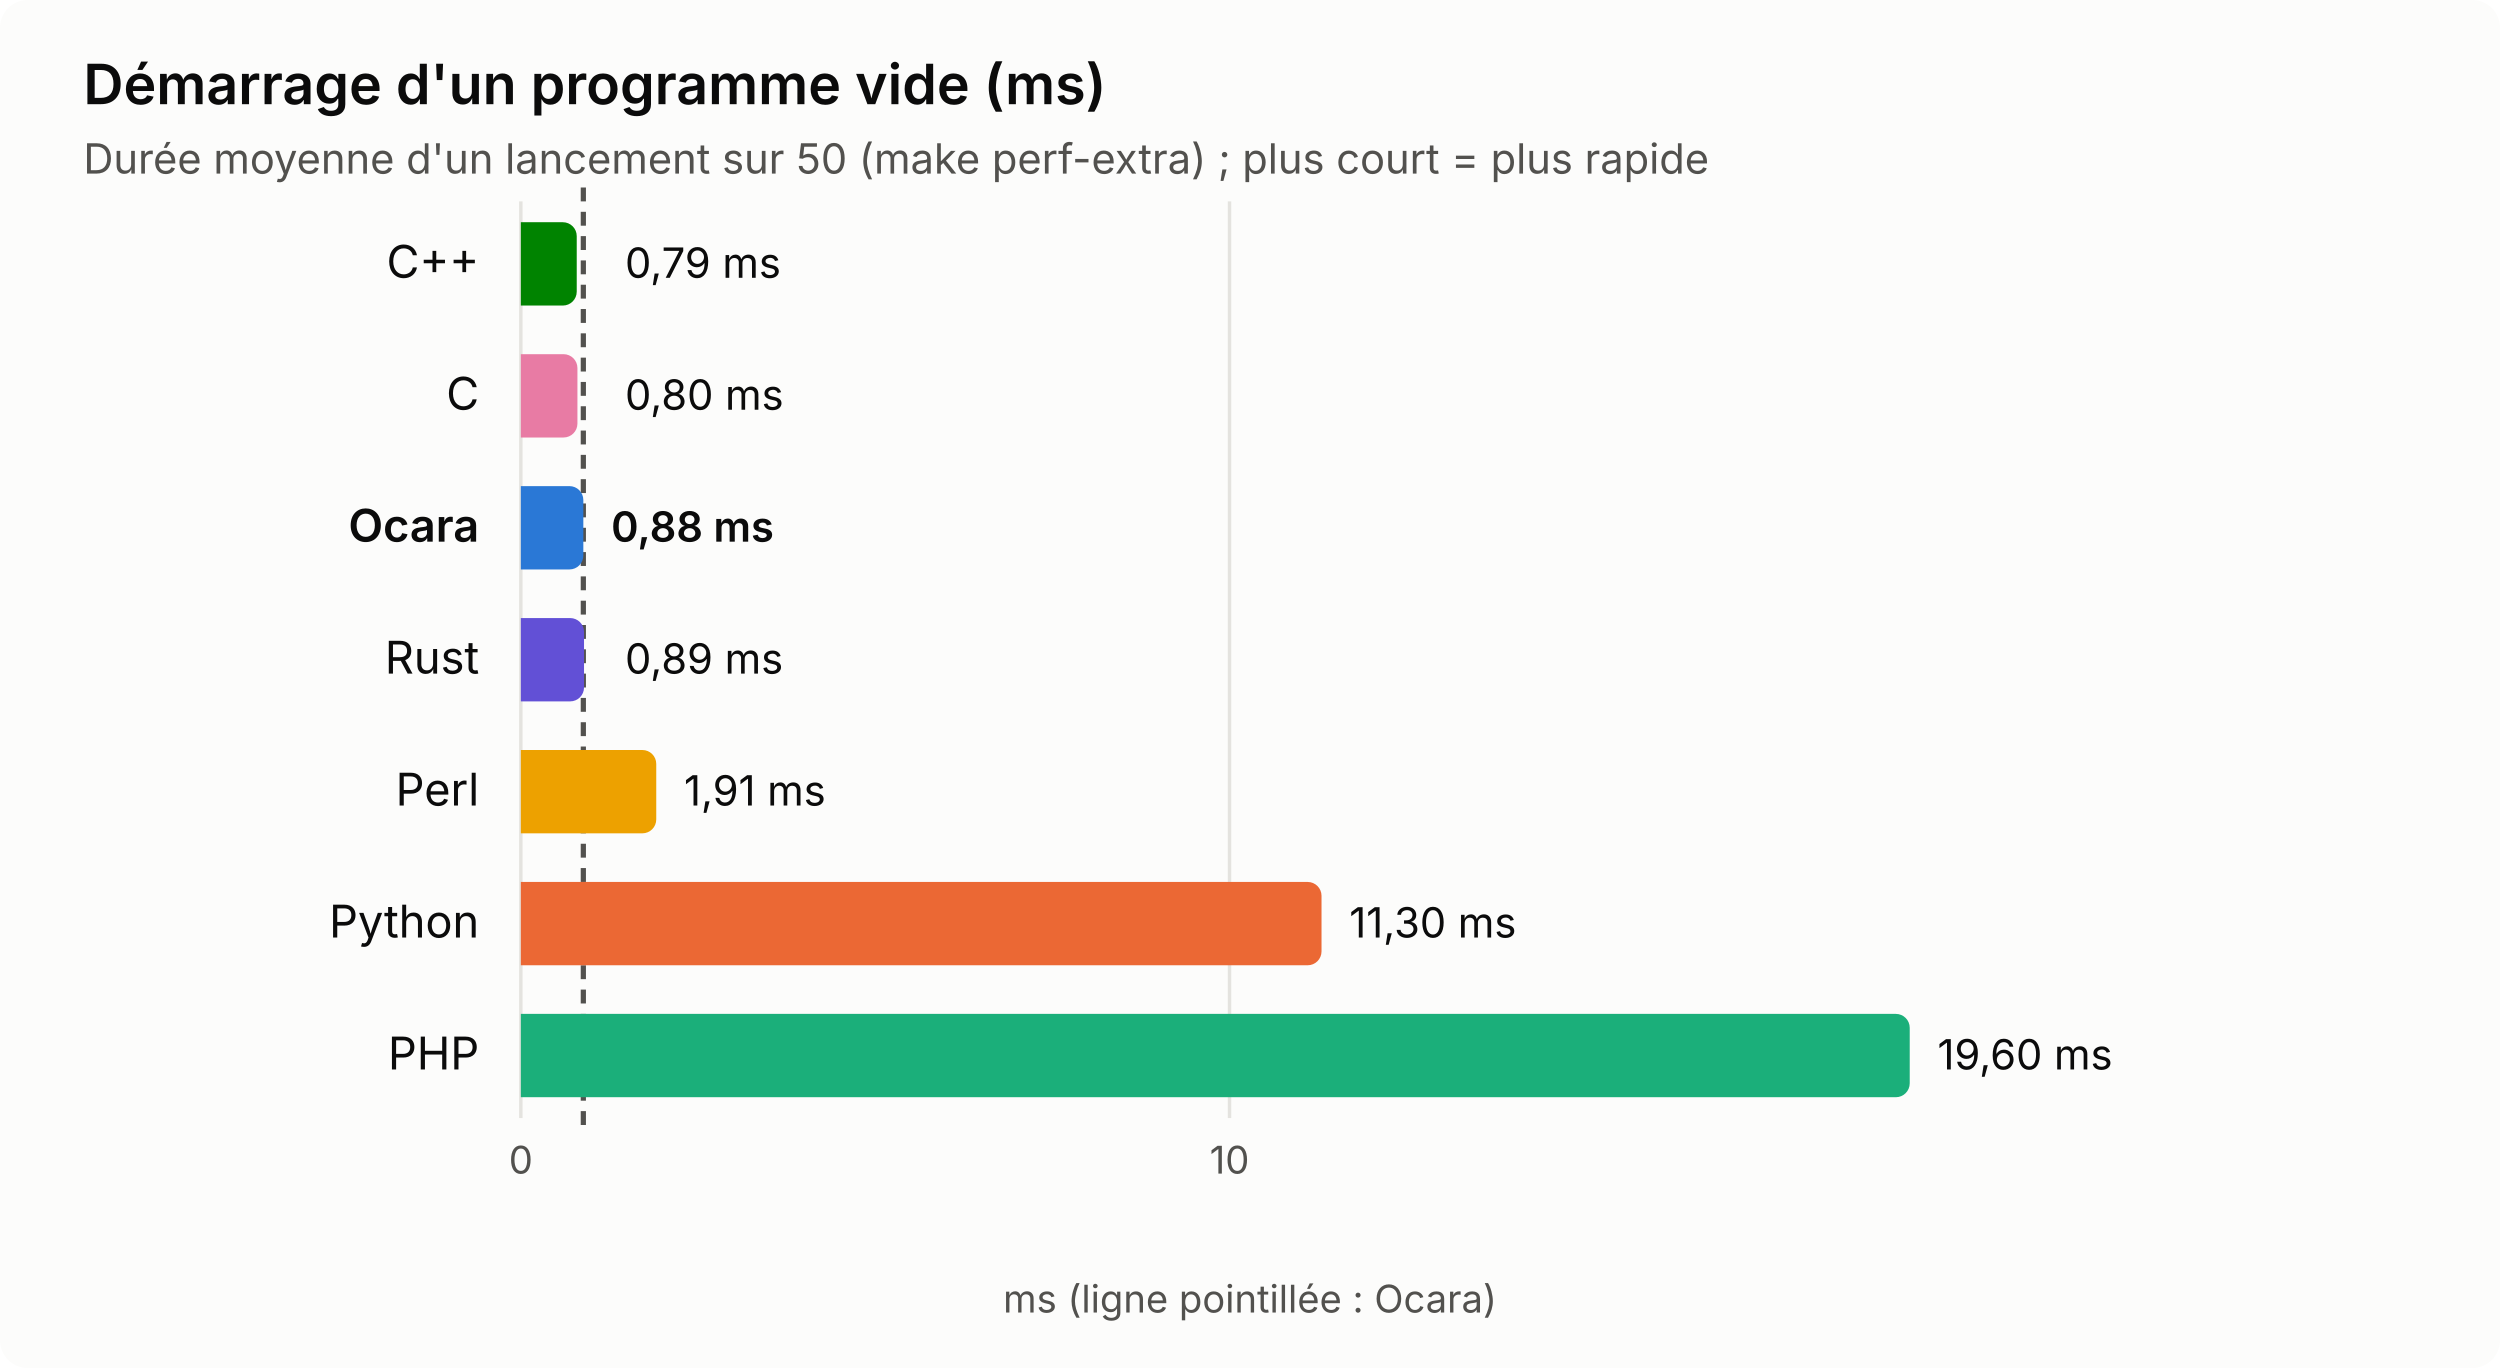
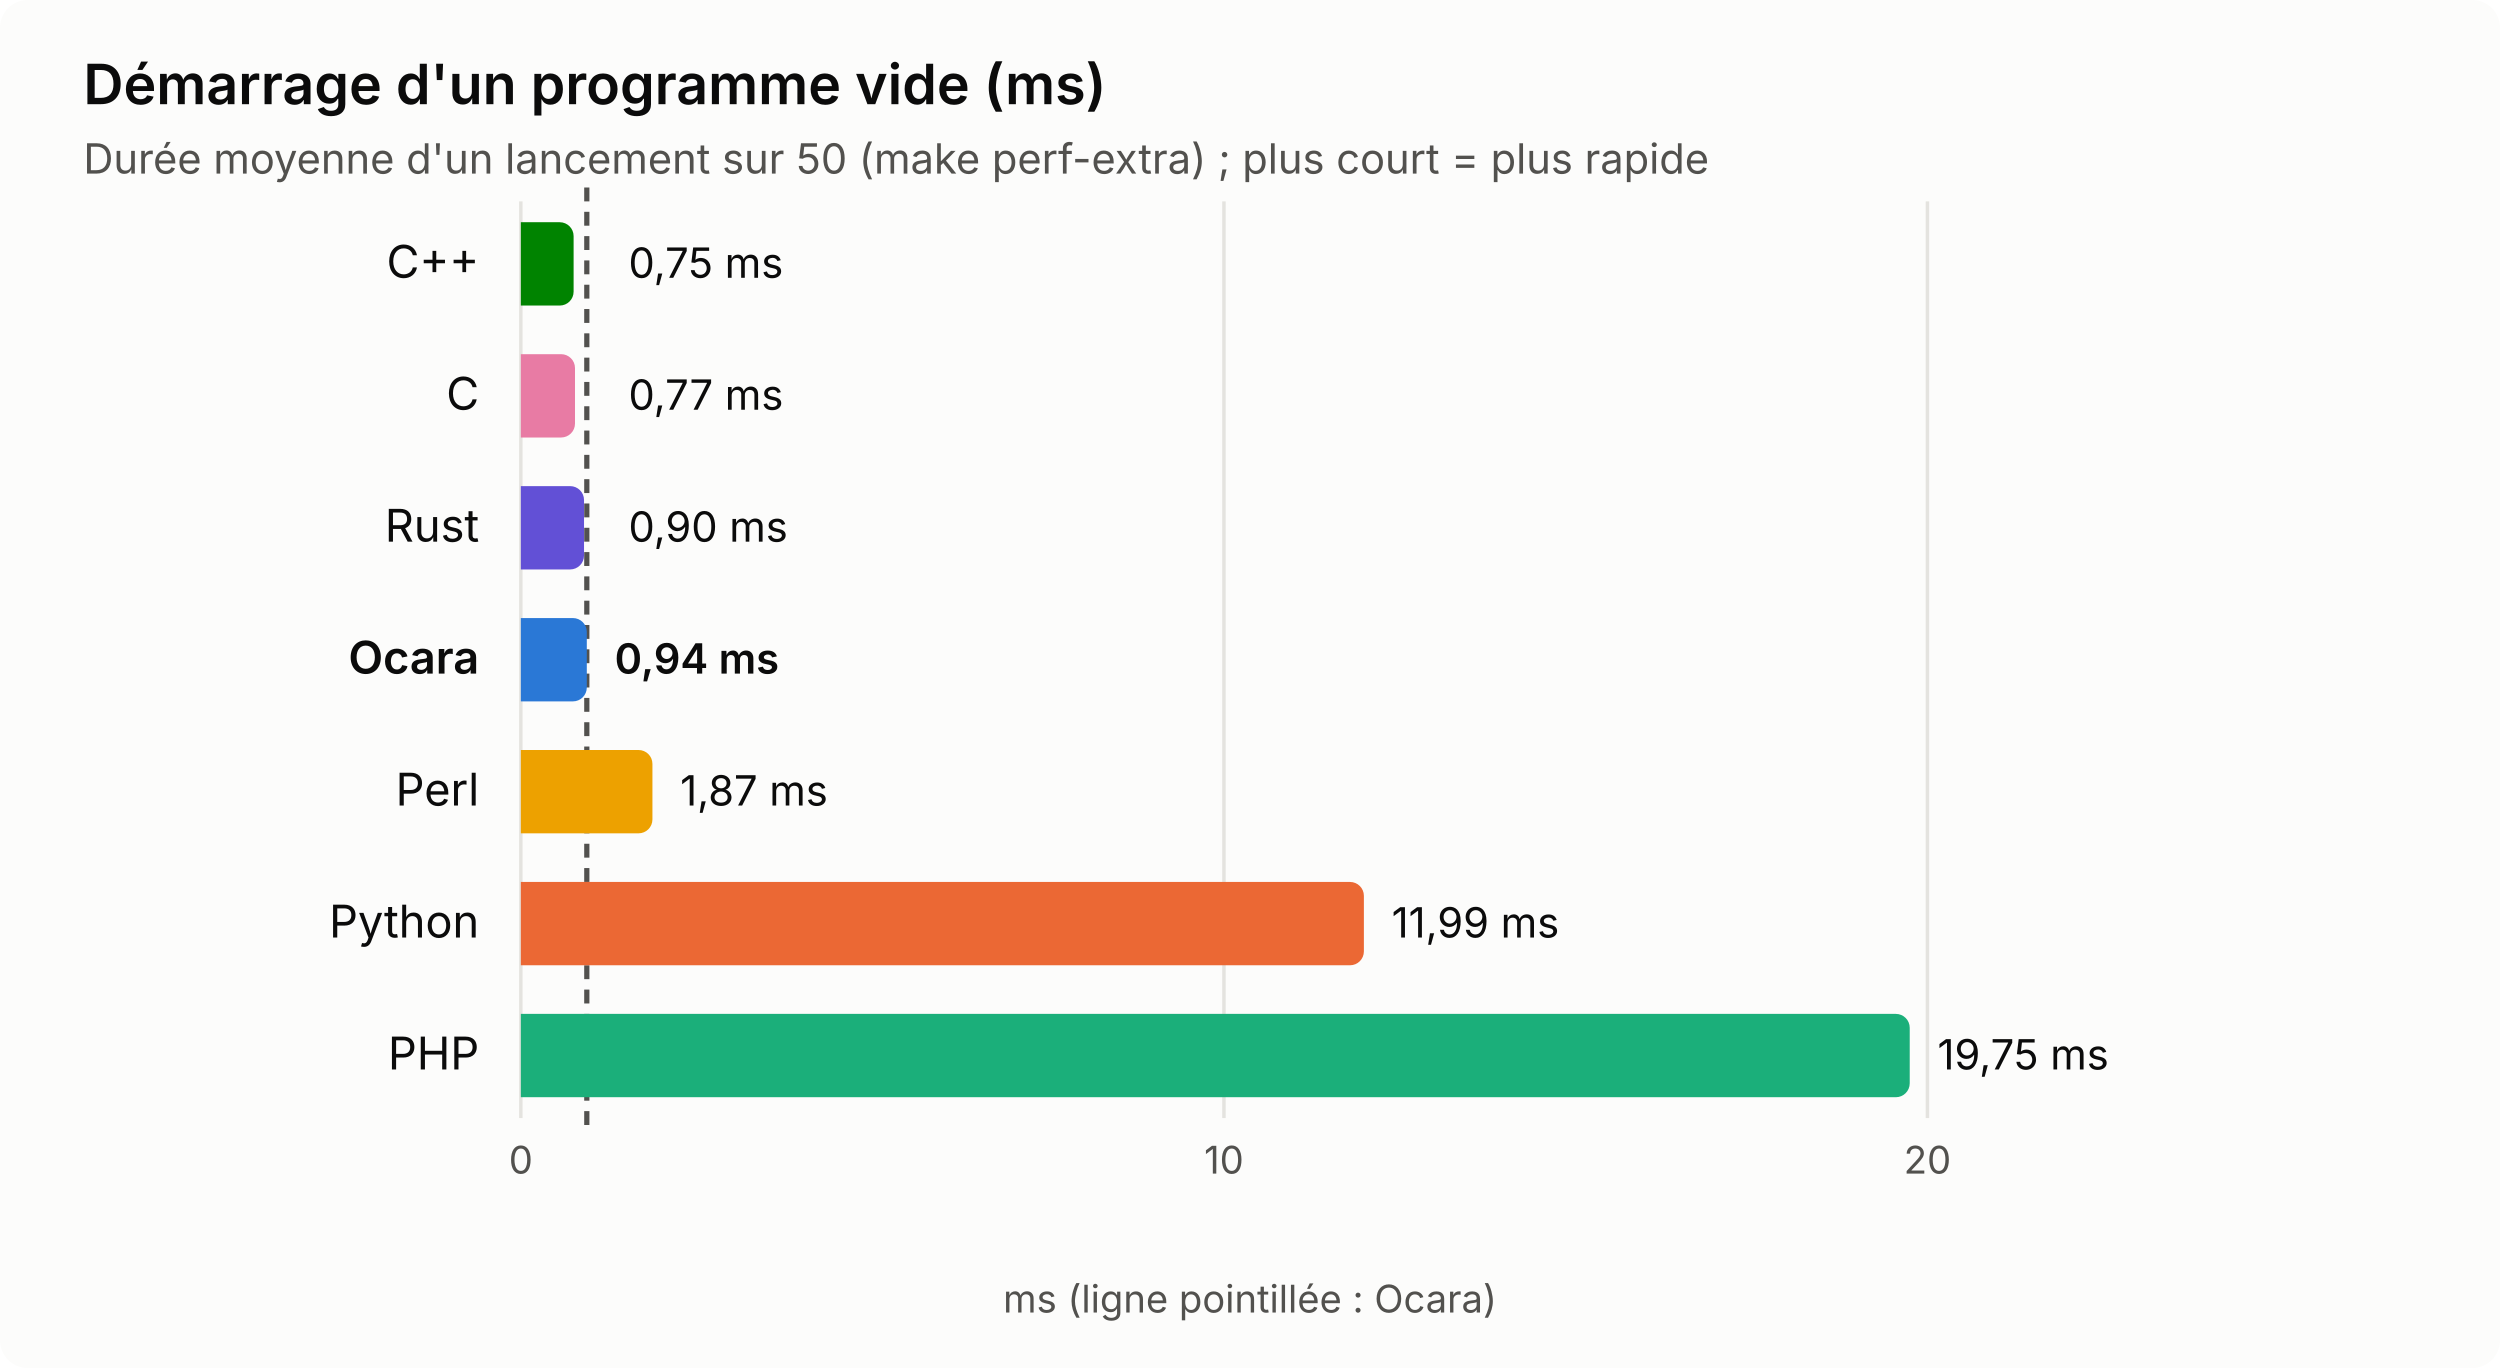
<svg xmlns="http://www.w3.org/2000/svg" viewBox="0 0 720 394" width="720" height="394" role="img" aria-labelledby="t d">
  <style>svg { font-family: system-ui, -apple-system, 'Segoe UI', sans-serif; } .surface { fill: #fcfcfb; } .ink { fill: #0b0b0b; } .ink2 { fill: #52514e; } .grid { stroke: #e4e3df; } .ref { stroke: #52514e; } .s0 { fill: #2a78d6; } .s1 { fill: #eb6834; } .s2 { fill: #1baf7a; } .s3 { fill: #eda100; } .s4 { fill: #e87ba4; } .s5 { fill: #008300; } .s6 { fill: #6250d6; } @media (prefers-color-scheme: dark) { .surface { fill: #1a1a19; } .ink { fill: #f0efec; } .ink2 { fill: #c3c2b7; } .grid { stroke: #3a3936; } .ref { stroke: #c3c2b7; } .s0 { fill: #3987e5; } .s1 { fill: #d95926; } .s2 { fill: #199e70; } .s3 { fill: #c98500; } .s4 { fill: #d55181; } .s5 { fill: #008300; } .s6 { fill: #9085e9; } }</style>
  <rect class="surface" width="720" height="394" rx="8" />
  <text class="ink" x="24" y="30" font-size="16" font-weight="600">Démarrage d'un programme vide (ms)</text>
  <text class="ink2" x="24" y="50" font-size="12">Durée moyenne d'un lancement sur 50 (make perf-extra) ; plus court = plus rapide</text>
  <line class="grid" x1="150.0" y1="58" x2="150.0" y2="322" stroke-width="1" />
  <text class="ink2" x="150.0" y="338" font-size="11" text-anchor="middle">0</text>
-   <line class="grid" x1="354.1" y1="58" x2="354.1" y2="322" stroke-width="1" />
-   <text class="ink2" x="354.1" y="338" font-size="11" text-anchor="middle">10</text>
-   <line class="ref" x1="168.0" y1="54" x2="168.0" y2="326" stroke-width="1.5" stroke-dasharray="4 3" />
+   <line class="grid" x1="352.5" y1="58" x2="352.5" y2="322" stroke-width="1" />
+   <text class="ink2" x="352.5" y="338" font-size="11" text-anchor="middle">10</text>
+   <line class="grid" x1="555.1" y1="58" x2="555.1" y2="322" stroke-width="1" />
+   <text class="ink2" x="555.1" y="338" font-size="11" text-anchor="middle">20</text>
+   <line class="ref" x1="169.0" y1="54" x2="169.0" y2="326" stroke-width="1.5" stroke-dasharray="4 3" />
  <text class="ink" x="138" y="80.0" font-size="13" text-anchor="end">C++</text>
-   <path class="s5" d="M150,64 h12.1 a4,4 0 0 1 4,4 v16 a4,4 0 0 1 -4,4 h-12.1 z" />
-   <text class="ink" x="180.0" y="80.0" font-size="12">0,79 ms</text>
+   <path class="s5" d="M150,64 h11.2 a4,4 0 0 1 4,4 v16 a4,4 0 0 1 -4,4 h-11.2 z" />
+   <text class="ink" x="181.0" y="80.0" font-size="12">0,75 ms</text>
  <text class="ink" x="138" y="118.0" font-size="13" text-anchor="end">C</text>
-   <path class="s4" d="M150,102 h12.3 a4,4 0 0 1 4,4 v16 a4,4 0 0 1 -4,4 h-12.3 z" />
-   <text class="ink" x="180.0" y="118.0" font-size="12">0,80 ms</text>
-   <text class="ink" x="138" y="156.0" font-size="13" text-anchor="end" font-weight="600">Ocara</text>
-   <path class="s0" d="M150,140 h14.0 a4,4 0 0 1 4,4 v16 a4,4 0 0 1 -4,4 h-14.0 z" />
-   <text class="ink" x="176.0" y="156.0" font-size="12" font-weight="600">0,88 ms</text>
-   <text class="ink" x="138" y="194.0" font-size="13" text-anchor="end">Rust</text>
-   <path class="s6" d="M150,178 h14.2 a4,4 0 0 1 4,4 v16 a4,4 0 0 1 -4,4 h-14.2 z" />
-   <text class="ink" x="180.0" y="194.0" font-size="12">0,89 ms</text>
+   <path class="s4" d="M150,102 h11.6 a4,4 0 0 1 4,4 v16 a4,4 0 0 1 -4,4 h-11.6 z" />
+   <text class="ink" x="181.0" y="118.0" font-size="12">0,77 ms</text>
+   <text class="ink" x="138" y="156.0" font-size="13" text-anchor="end">Rust</text>
+   <path class="s6" d="M150,140 h14.2 a4,4 0 0 1 4,4 v16 a4,4 0 0 1 -4,4 h-14.2 z" />
+   <text class="ink" x="181.0" y="156.0" font-size="12">0,90 ms</text>
+   <text class="ink" x="138" y="194.0" font-size="13" text-anchor="end" font-weight="600">Ocara</text>
+   <path class="s0" d="M150,178 h15.0 a4,4 0 0 1 4,4 v16 a4,4 0 0 1 -4,4 h-15.0 z" />
+   <text class="ink" x="177.0" y="194.0" font-size="12" font-weight="600">0,94 ms</text>
  <text class="ink" x="138" y="232.0" font-size="13" text-anchor="end">Perl</text>
-   <path class="s3" d="M150,216 h35.0 a4,4 0 0 1 4,4 v16 a4,4 0 0 1 -4,4 h-35.0 z" />
-   <text class="ink" x="197.0" y="232.0" font-size="12">1,91 ms</text>
+   <path class="s3" d="M150,216 h33.9 a4,4 0 0 1 4,4 v16 a4,4 0 0 1 -4,4 h-33.9 z" />
+   <text class="ink" x="195.9" y="232.0" font-size="12">1,87 ms</text>
  <text class="ink" x="138" y="270.0" font-size="13" text-anchor="end">Python</text>
-   <path class="s1" d="M150,254 h226.6 a4,4 0 0 1 4,4 v16 a4,4 0 0 1 -4,4 h-226.6 z" />
-   <text class="ink" x="388.6" y="270.0" font-size="12">11,30 ms</text>
+   <path class="s1" d="M150,254 h238.8 a4,4 0 0 1 4,4 v16 a4,4 0 0 1 -4,4 h-238.8 z" />
+   <text class="ink" x="400.8" y="270.0" font-size="12">11,99 ms</text>
  <text class="ink" x="138" y="308.0" font-size="13" text-anchor="end">PHP</text>
  <path class="s2" d="M150,292 h396.0 a4,4 0 0 1 4,4 v16 a4,4 0 0 1 -4,4 h-396.0 z" />
-   <text class="ink" x="558.0" y="308.0" font-size="12">19,60 ms</text>
+   <text class="ink" x="558.0" y="308.0" font-size="12">19,75 ms</text>
  <text class="ink2" x="360.0" y="378" font-size="11" text-anchor="middle">ms (ligne pointillée : Ocara)</text>
</svg>
